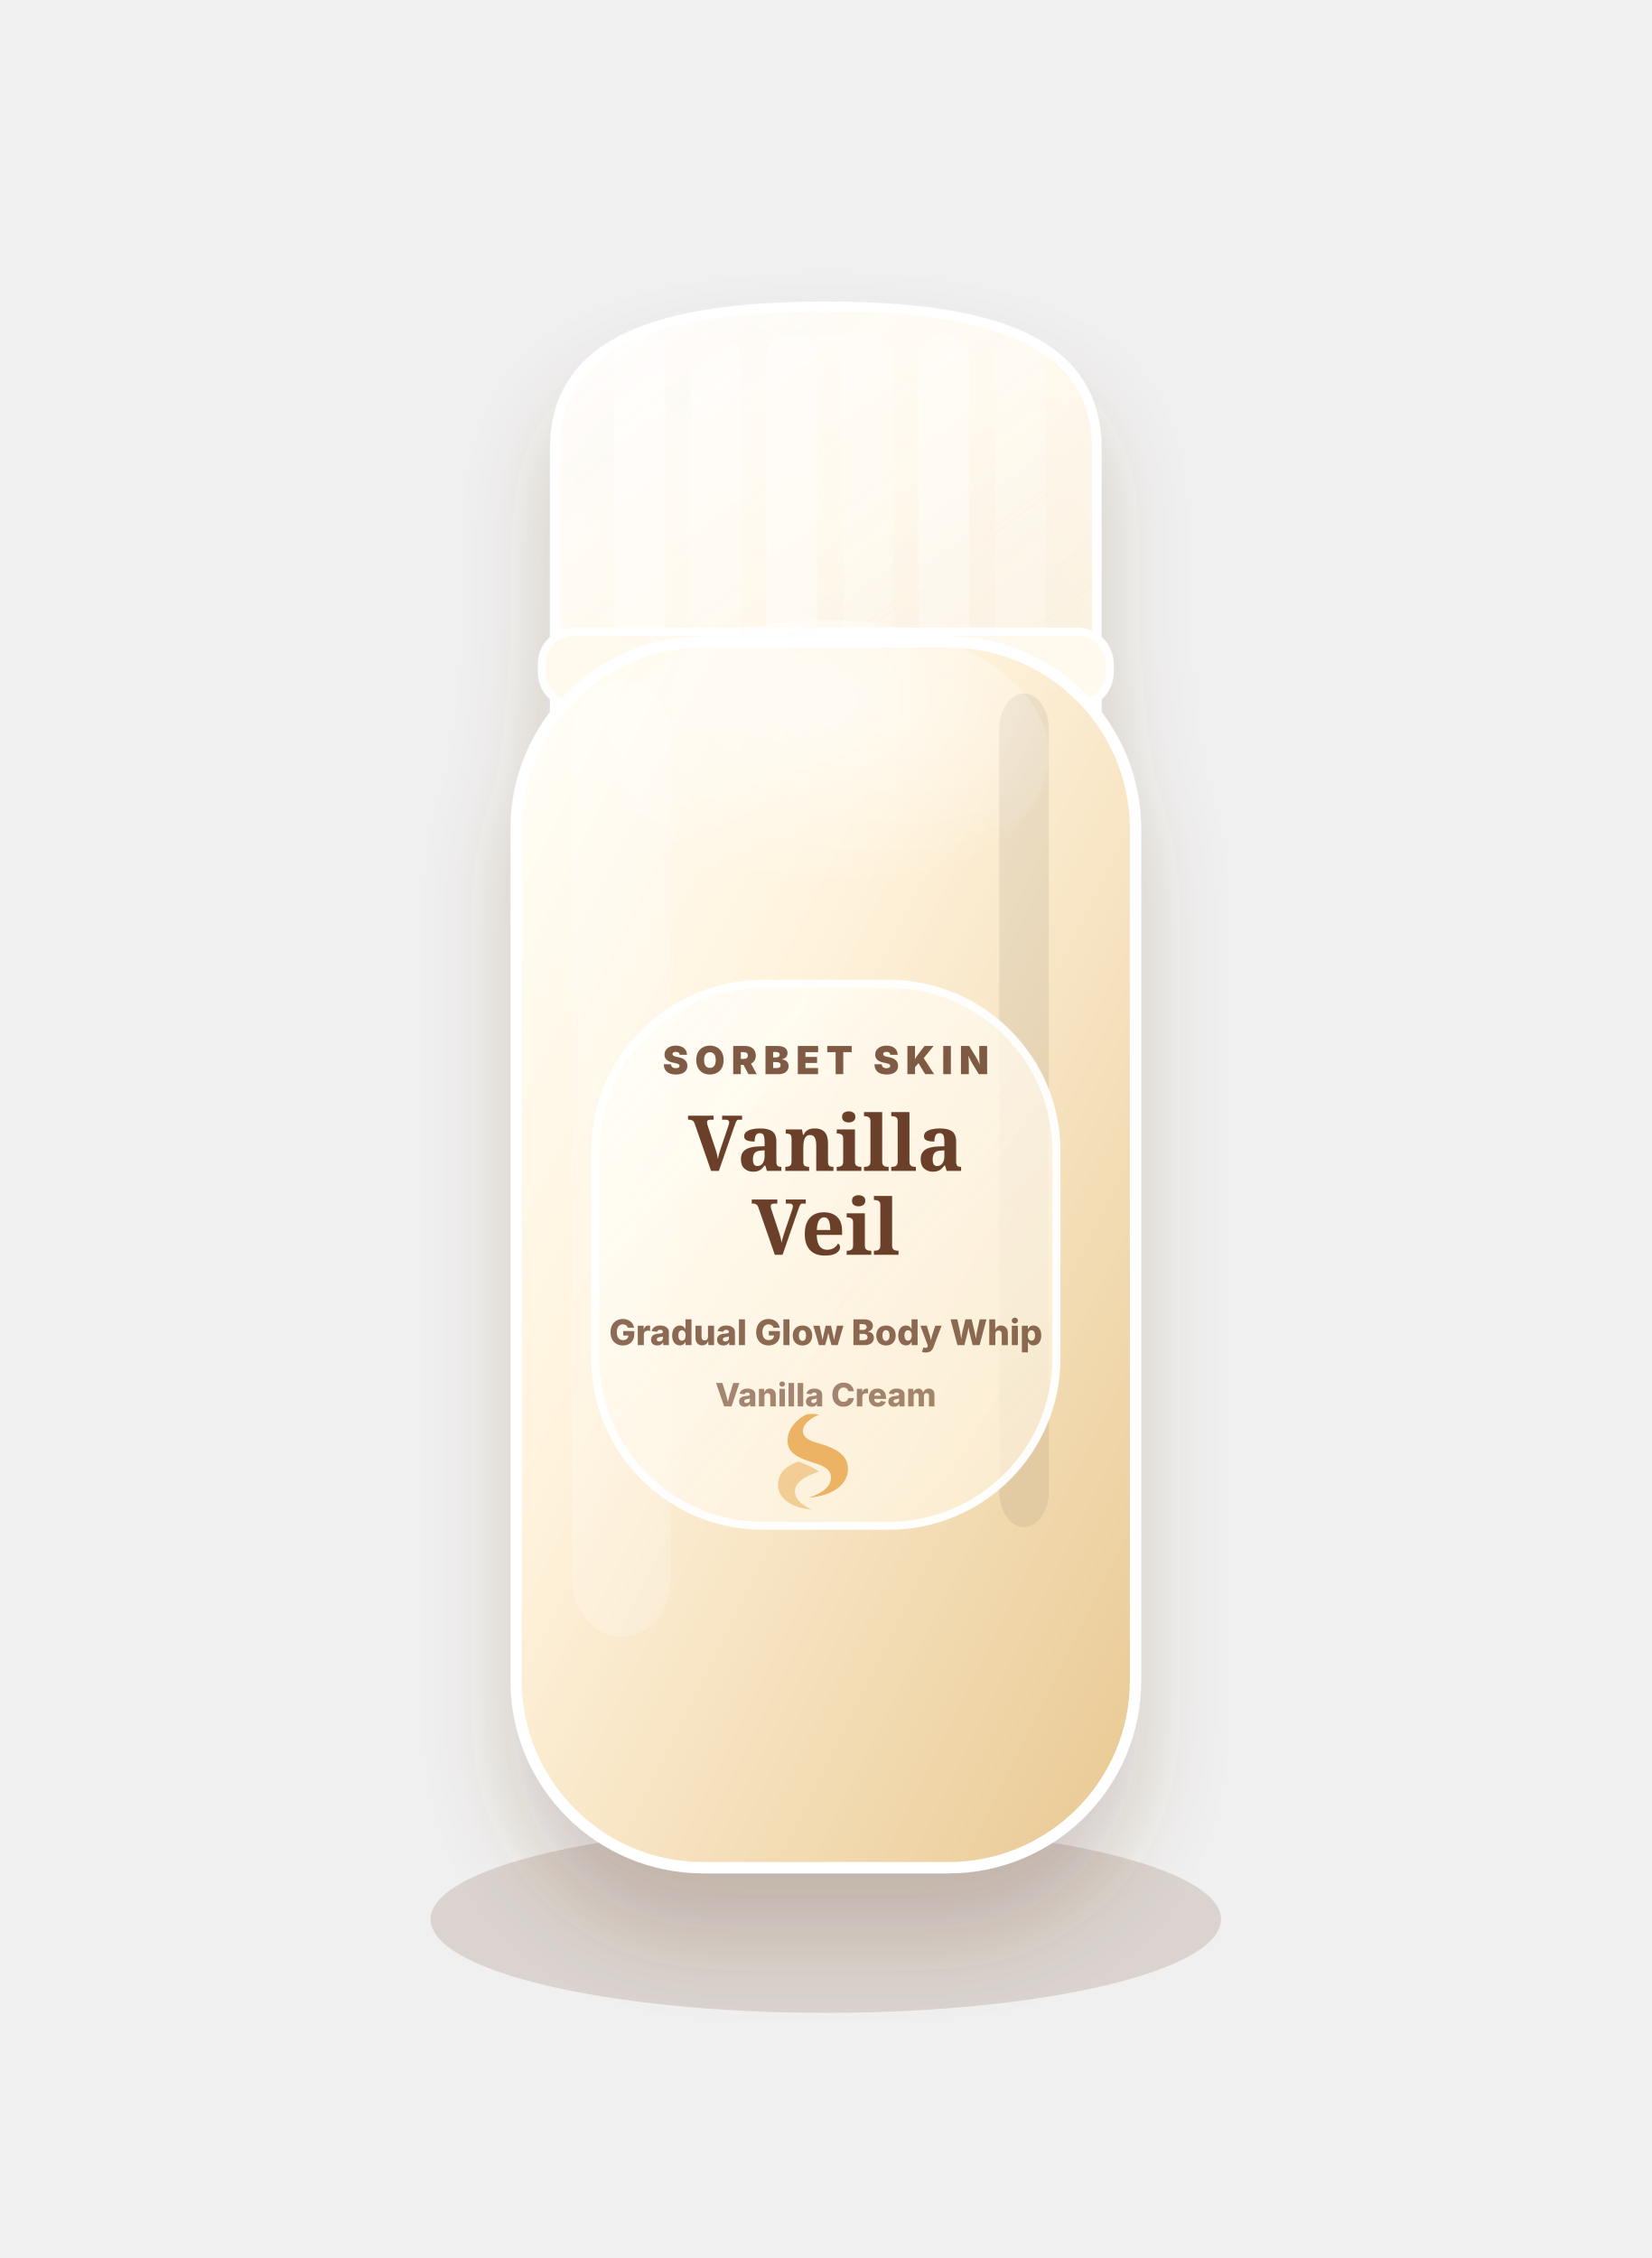
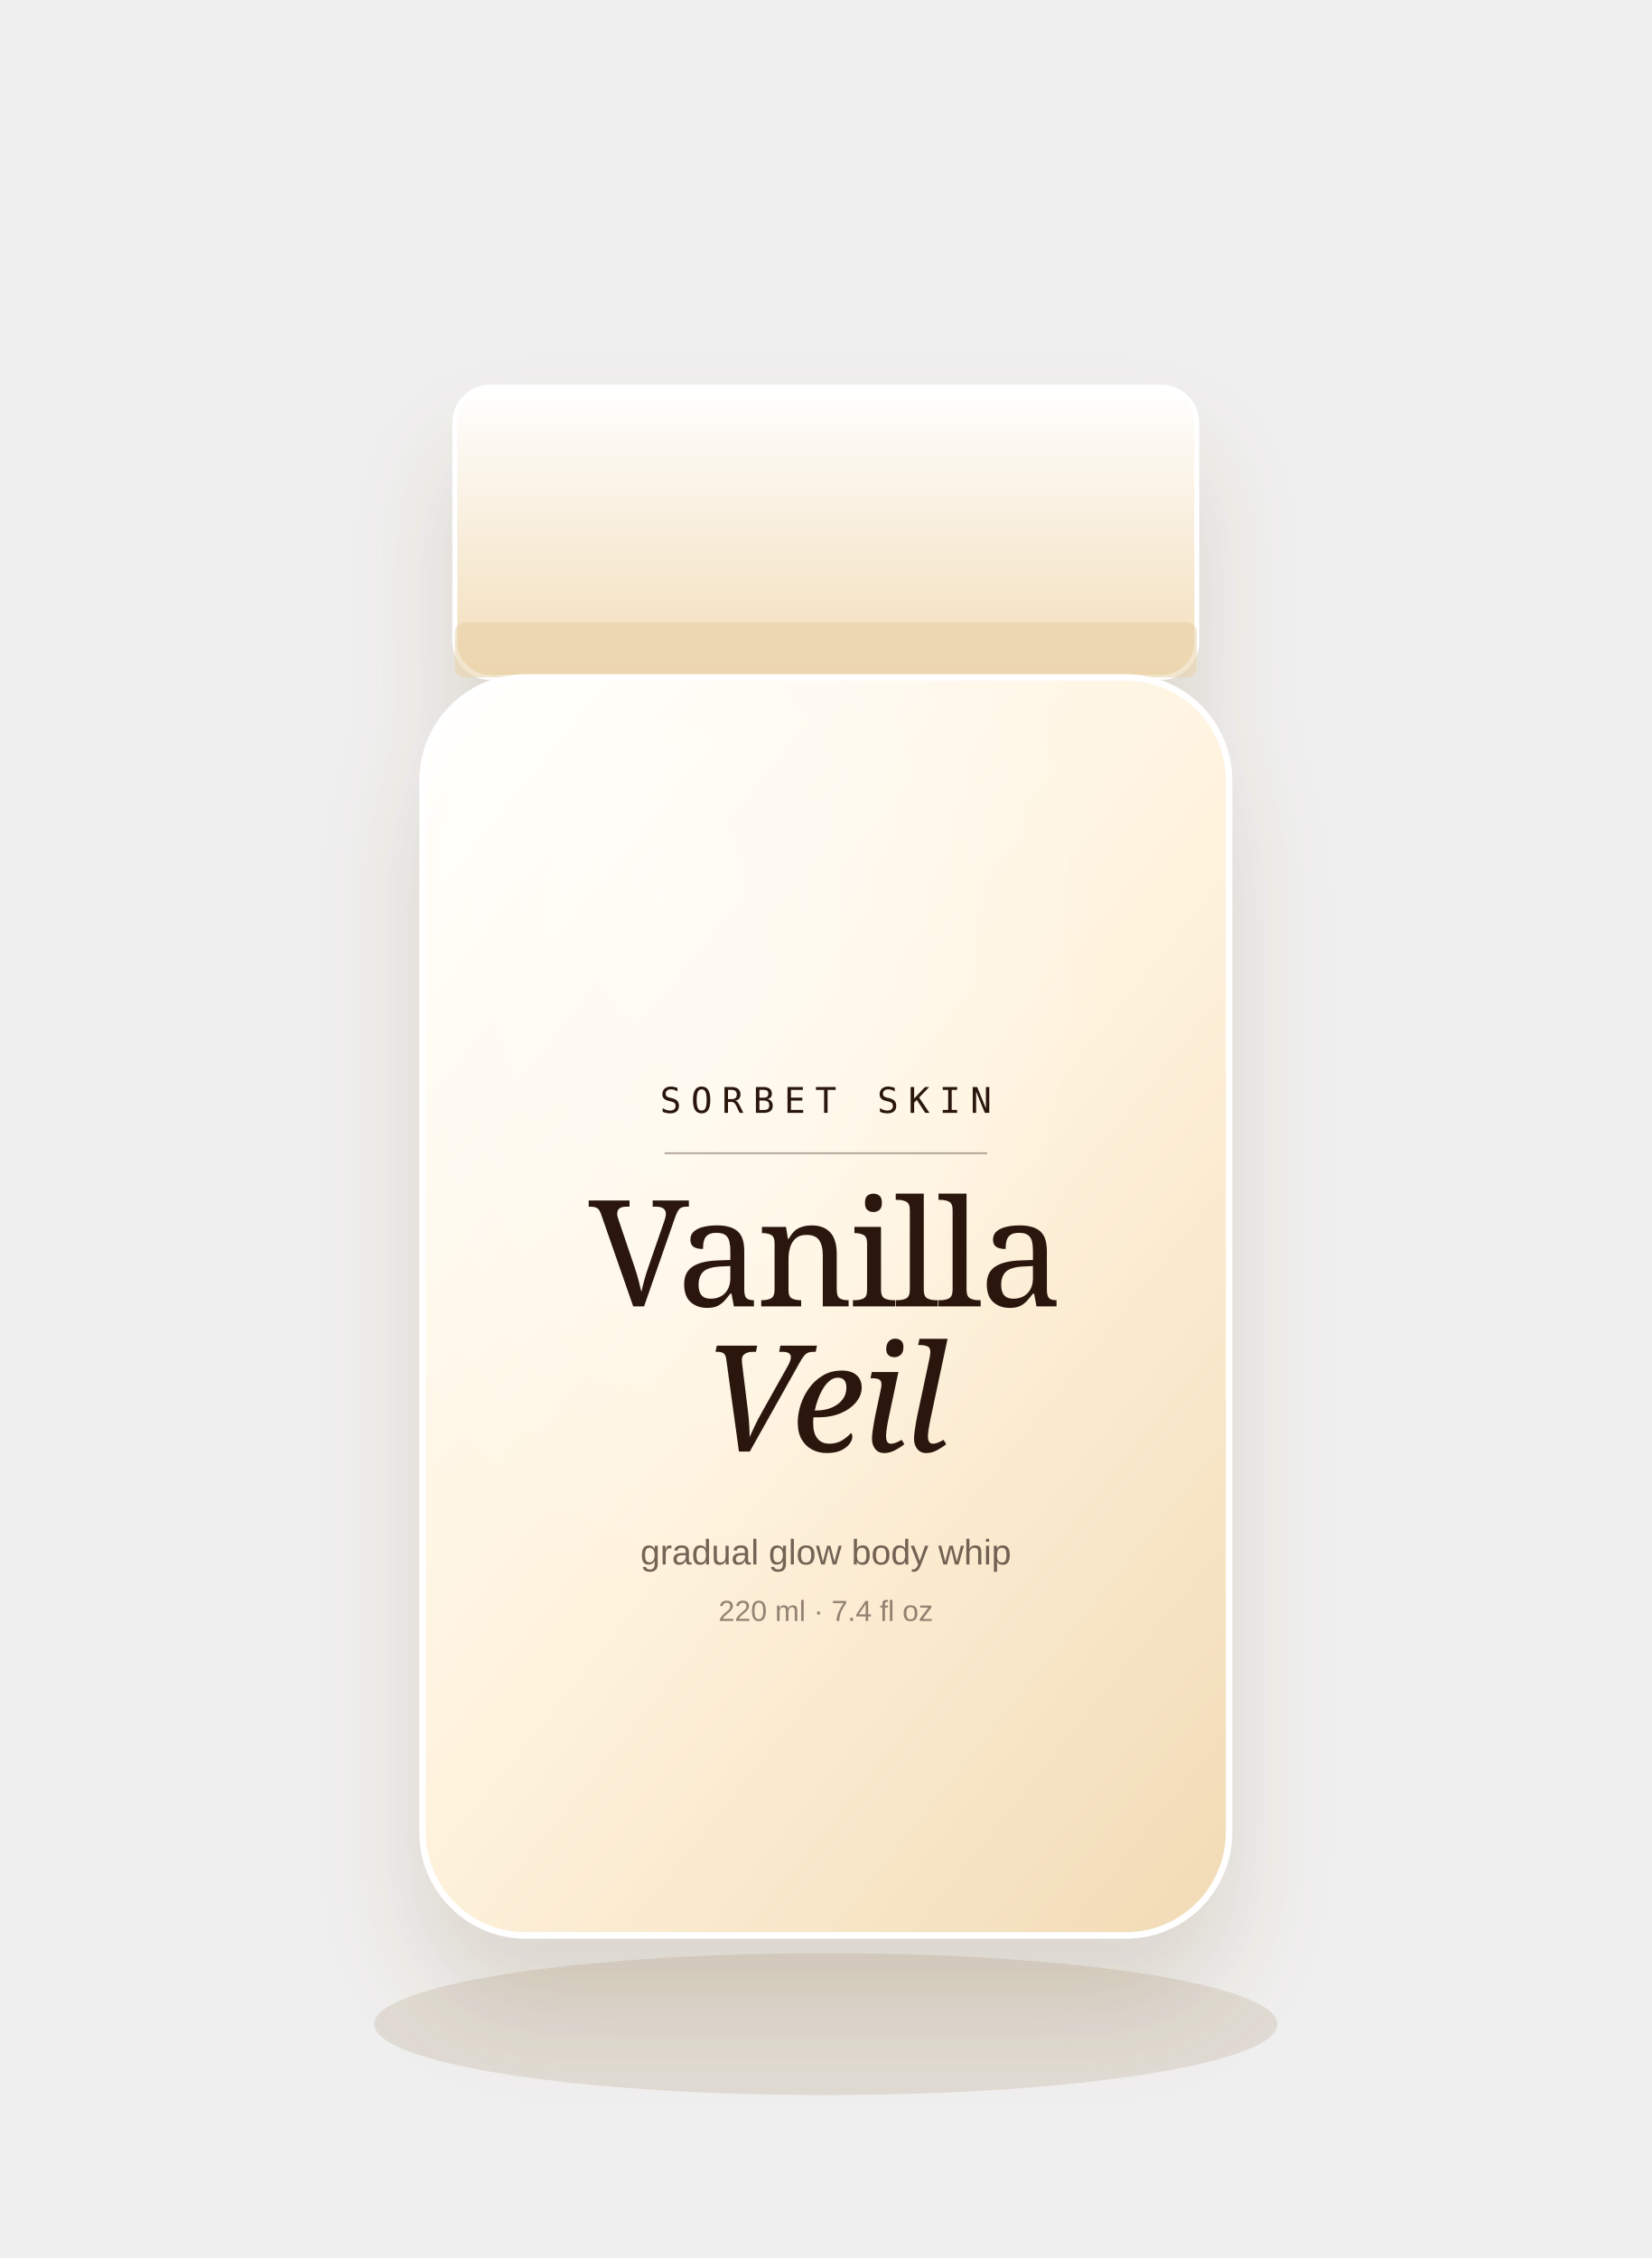
- <svg xmlns="http://www.w3.org/2000/svg" viewBox="0 0 1024 1400" role="img" aria-label="Vanilla Veil Sorbet Skin product packaging">
+ <svg xmlns="http://www.w3.org/2000/svg" viewBox="0 0 1024 1400" role="img" aria-label="Vanilla Veil gradual glow body whip jar">
  <defs>
-     <linearGradient id="vanilla-veil-body" x1="0" y1="0" x2="1" y2="1">
-       <stop offset="0" stop-color="#FFFFFA" />
-       <stop offset="0.36" stop-color="#FFF3DD" />
-       <stop offset="1" stop-color="#E8C891" />
+     <linearGradient id="vv-jar" x1="0.1" y1="0" x2="0.9" y2="1">
+       <stop offset="0" stop-color="#FFFEF8" />
+       <stop offset="0.5" stop-color="#FFF3DE" />
+       <stop offset="1" stop-color="#F2DDB8" />
    </linearGradient>
-     <linearGradient id="vanilla-veil-cap" x1="0" y1="0" x2="1" y2="1">
-       <stop offset="0" stop-color="#ffffff" stop-opacity="0.92" />
-       <stop offset="0.52" stop-color="#FFF9EE" />
-       <stop offset="1" stop-color="#FFF3DD" stop-opacity="0.78" />
+     <linearGradient id="vv-lid" x1="0" y1="0" x2="0" y2="1">
+       <stop offset="0" stop-color="#FFFFFF" />
+       <stop offset="1" stop-color="#F2DDB8" />
    </linearGradient>
-     <linearGradient id="vanilla-veil-label" x1="0" y1="0" x2="1" y2="1">
-       <stop offset="0" stop-color="#FFFFFA" stop-opacity="0.9" />
-       <stop offset="1" stop-color="#FFF3DD" stop-opacity="0.72" />
-     </linearGradient>
-     <radialGradient id="vanilla-veil-glow" cx="50%" cy="30%" r="70%">
-       <stop offset="0" stop-color="#ffffff" stop-opacity="0.7" />
+     <radialGradient id="vv-shine" cx="0.3" cy="0.18" r="0.55">
+       <stop offset="0" stop-color="#ffffff" stop-opacity="0.85" />
      <stop offset="1" stop-color="#ffffff" stop-opacity="0" />
    </radialGradient>
-     <filter id="vanilla-veil-shadow" x="-40%" y="-40%" width="180%" height="190%">
-       <feDropShadow dx="0" dy="36" stdDeviation="26" flood-color="#6B412A" flood-opacity="0.22" />
+     <filter id="vv-shadow" x="-30%" y="-20%" width="160%" height="150%">
+       <feDropShadow dx="0" dy="42" stdDeviation="34" flood-color="#8A6A3D" flood-opacity="0.2" />
    </filter>
  </defs>
-   <ellipse cx="512" cy="1190" rx="245" ry="58" fill="#6B412A" opacity="0.17" />
-   <g filter="url(#vanilla-veil-shadow)">
-     <g>
-       <clipPath id="vanilla-veil-cap-clip">
-         <path d="M344 442V278.2C344 210.16 411.2 190 512 190s168 20.16 168 88.2V442Z" />
-       </clipPath>
-       <path d="M344 442V278.2C344 210.16 411.2 190 512 190s168 20.16 168 88.2V442Z" fill="url(#vanilla-veil-cap)" stroke="#fff" stroke-width="6" />
-       <g clip-path="url(#vanilla-veil-cap-clip)">
-         <rect x="380.96" y="207.64" width="31.42" height="196.56" rx="14.84" fill="#fff" opacity="0.34" />
-         <rect x="428.09" y="207.64" width="31.42" height="196.56" rx="14.84" fill="#fff" opacity="0.2" />
-         <rect x="475.21" y="207.64" width="31.42" height="196.56" rx="14.84" fill="#fff" opacity="0.34" />
-         <rect x="522.34" y="207.64" width="31.42" height="196.56" rx="14.84" fill="#fff" opacity="0.2" />
-         <rect x="569.47" y="207.64" width="31.42" height="196.56" rx="14.84" fill="#fff" opacity="0.34" />
-         <rect x="616.60" y="207.64" width="31.42" height="196.56" rx="14.84" fill="#fff" opacity="0.2" />
-       </g>
-       <rect x="336" y="391.6" width="352" height="45.36" rx="20.16" fill="#FFF9EE" stroke="#fff" stroke-width="5" opacity="0.96" />
-     </g>
-     <rect x="320" y="398" width="384" height="760" rx="116" fill="url(#vanilla-veil-body)" stroke="#fff" stroke-width="7" />
-     <rect x="354.56" y="422" width="61.44" height="592.8" rx="36" fill="#fff" opacity="0.2" />
-     <rect x="619.52" y="430" width="30.72" height="516.8" rx="22" fill="#302621" opacity="0.08" />
-     <ellipse cx="512" cy="468" rx="138.24" ry="83.6" fill="url(#vanilla-veil-glow)" opacity="0.85" />
-     <rect x="369" y="610" width="286" height="336" rx="104" fill="url(#vanilla-veil-label)" stroke="#fff" stroke-width="5" opacity="0.96" />
-     <text x="512" y="666" text-anchor="middle" font-family="Inter, Arial, sans-serif" font-size="24" font-weight="900" letter-spacing="4" fill="#6B412A" opacity="0.86">SORBET SKIN</text>
-     <text x="512" y="726" text-anchor="middle" font-family="Georgia, serif" font-size="48" font-weight="700" fill="#6B412A">Vanilla</text>
-     <text x="512" y="778" text-anchor="middle" font-family="Georgia, serif" font-size="48" font-weight="700" fill="#6B412A">Veil</text>
-     <text x="512" y="834" text-anchor="middle" font-family="Inter, Arial, sans-serif" font-size="22" font-weight="800" fill="#6B412A" opacity="0.78">Gradual Glow Body Whip</text>
-     <text x="512" y="872" text-anchor="middle" font-family="Inter, Arial, sans-serif" font-size="20" font-weight="800" fill="#6B412A" opacity="0.62">Vanilla Cream</text>
-     <g transform="translate(478 874) scale(0.62)" fill="#E7A84E" opacity="0.85">
-       <path d="M35 5c-13 7-20 18-18 30 2 10 13 14 25 18 11 3 18 7 18 15 0 8-7 15-22 20 24-2 39-13 39-29 0-13-11-20-28-25-12-3-18-7-17-14 1-6 7-11 16-15-4-1-8-1-13 0z" />
-       <path d="M27 52c-12 4-20 12-20 23 0 13 12 23 34 25-11-5-17-11-17-18 0-9 9-15 24-20-7-5-14-8-21-10z" opacity="0.6" />
-     </g>
+   <ellipse cx="512" cy="1255" rx="280" ry="44" fill="#8A6A3D" opacity="0.15" />
+   <g filter="url(#vv-shadow)">
+     <rect x="282" y="240" width="460" height="180" rx="22" fill="url(#vv-lid)" stroke="#FFFFFF" stroke-width="3" />
+     <rect x="282" y="386" width="460" height="34" rx="6" fill="#E8CFA5" opacity="0.55" />
+     <rect x="262" y="420" width="500" height="780" rx="64" fill="url(#vv-jar)" stroke="#FFFFFF" stroke-width="4" />
+     <rect x="262" y="420" width="500" height="780" rx="64" fill="url(#vv-shine)" opacity="0.6" />
+     <text x="512" y="690" text-anchor="middle" font-family="DM Mono, IBM Plex Mono, monospace" font-size="22" font-weight="500" letter-spacing="6" fill="#2A1810">SORBET SKIN</text>
+     <line x1="412" y1="715" x2="612" y2="715" stroke="#2A1810" stroke-width="1" opacity="0.4" />
+     <text x="512" y="810" text-anchor="middle" font-family="Fraunces, Georgia, serif" font-size="92" font-weight="500" fill="#2A1810" letter-spacing="-2">Vanilla</text>
+     <text x="512" y="900" text-anchor="middle" font-family="Fraunces, Georgia, serif" font-size="92" font-weight="500" fill="#2A1810" font-style="italic" letter-spacing="-2">Veil</text>
+     <text x="512" y="970" text-anchor="middle" font-family="DM Sans, Arial, sans-serif" font-size="22" font-weight="500" fill="#2A1810" opacity="0.65">gradual glow body whip</text>
+     <text x="512" y="1005" text-anchor="middle" font-family="DM Sans, Arial, sans-serif" font-size="18" font-weight="400" fill="#2A1810" opacity="0.5">220 ml · 7.4 fl oz</text>
  </g>
</svg>
